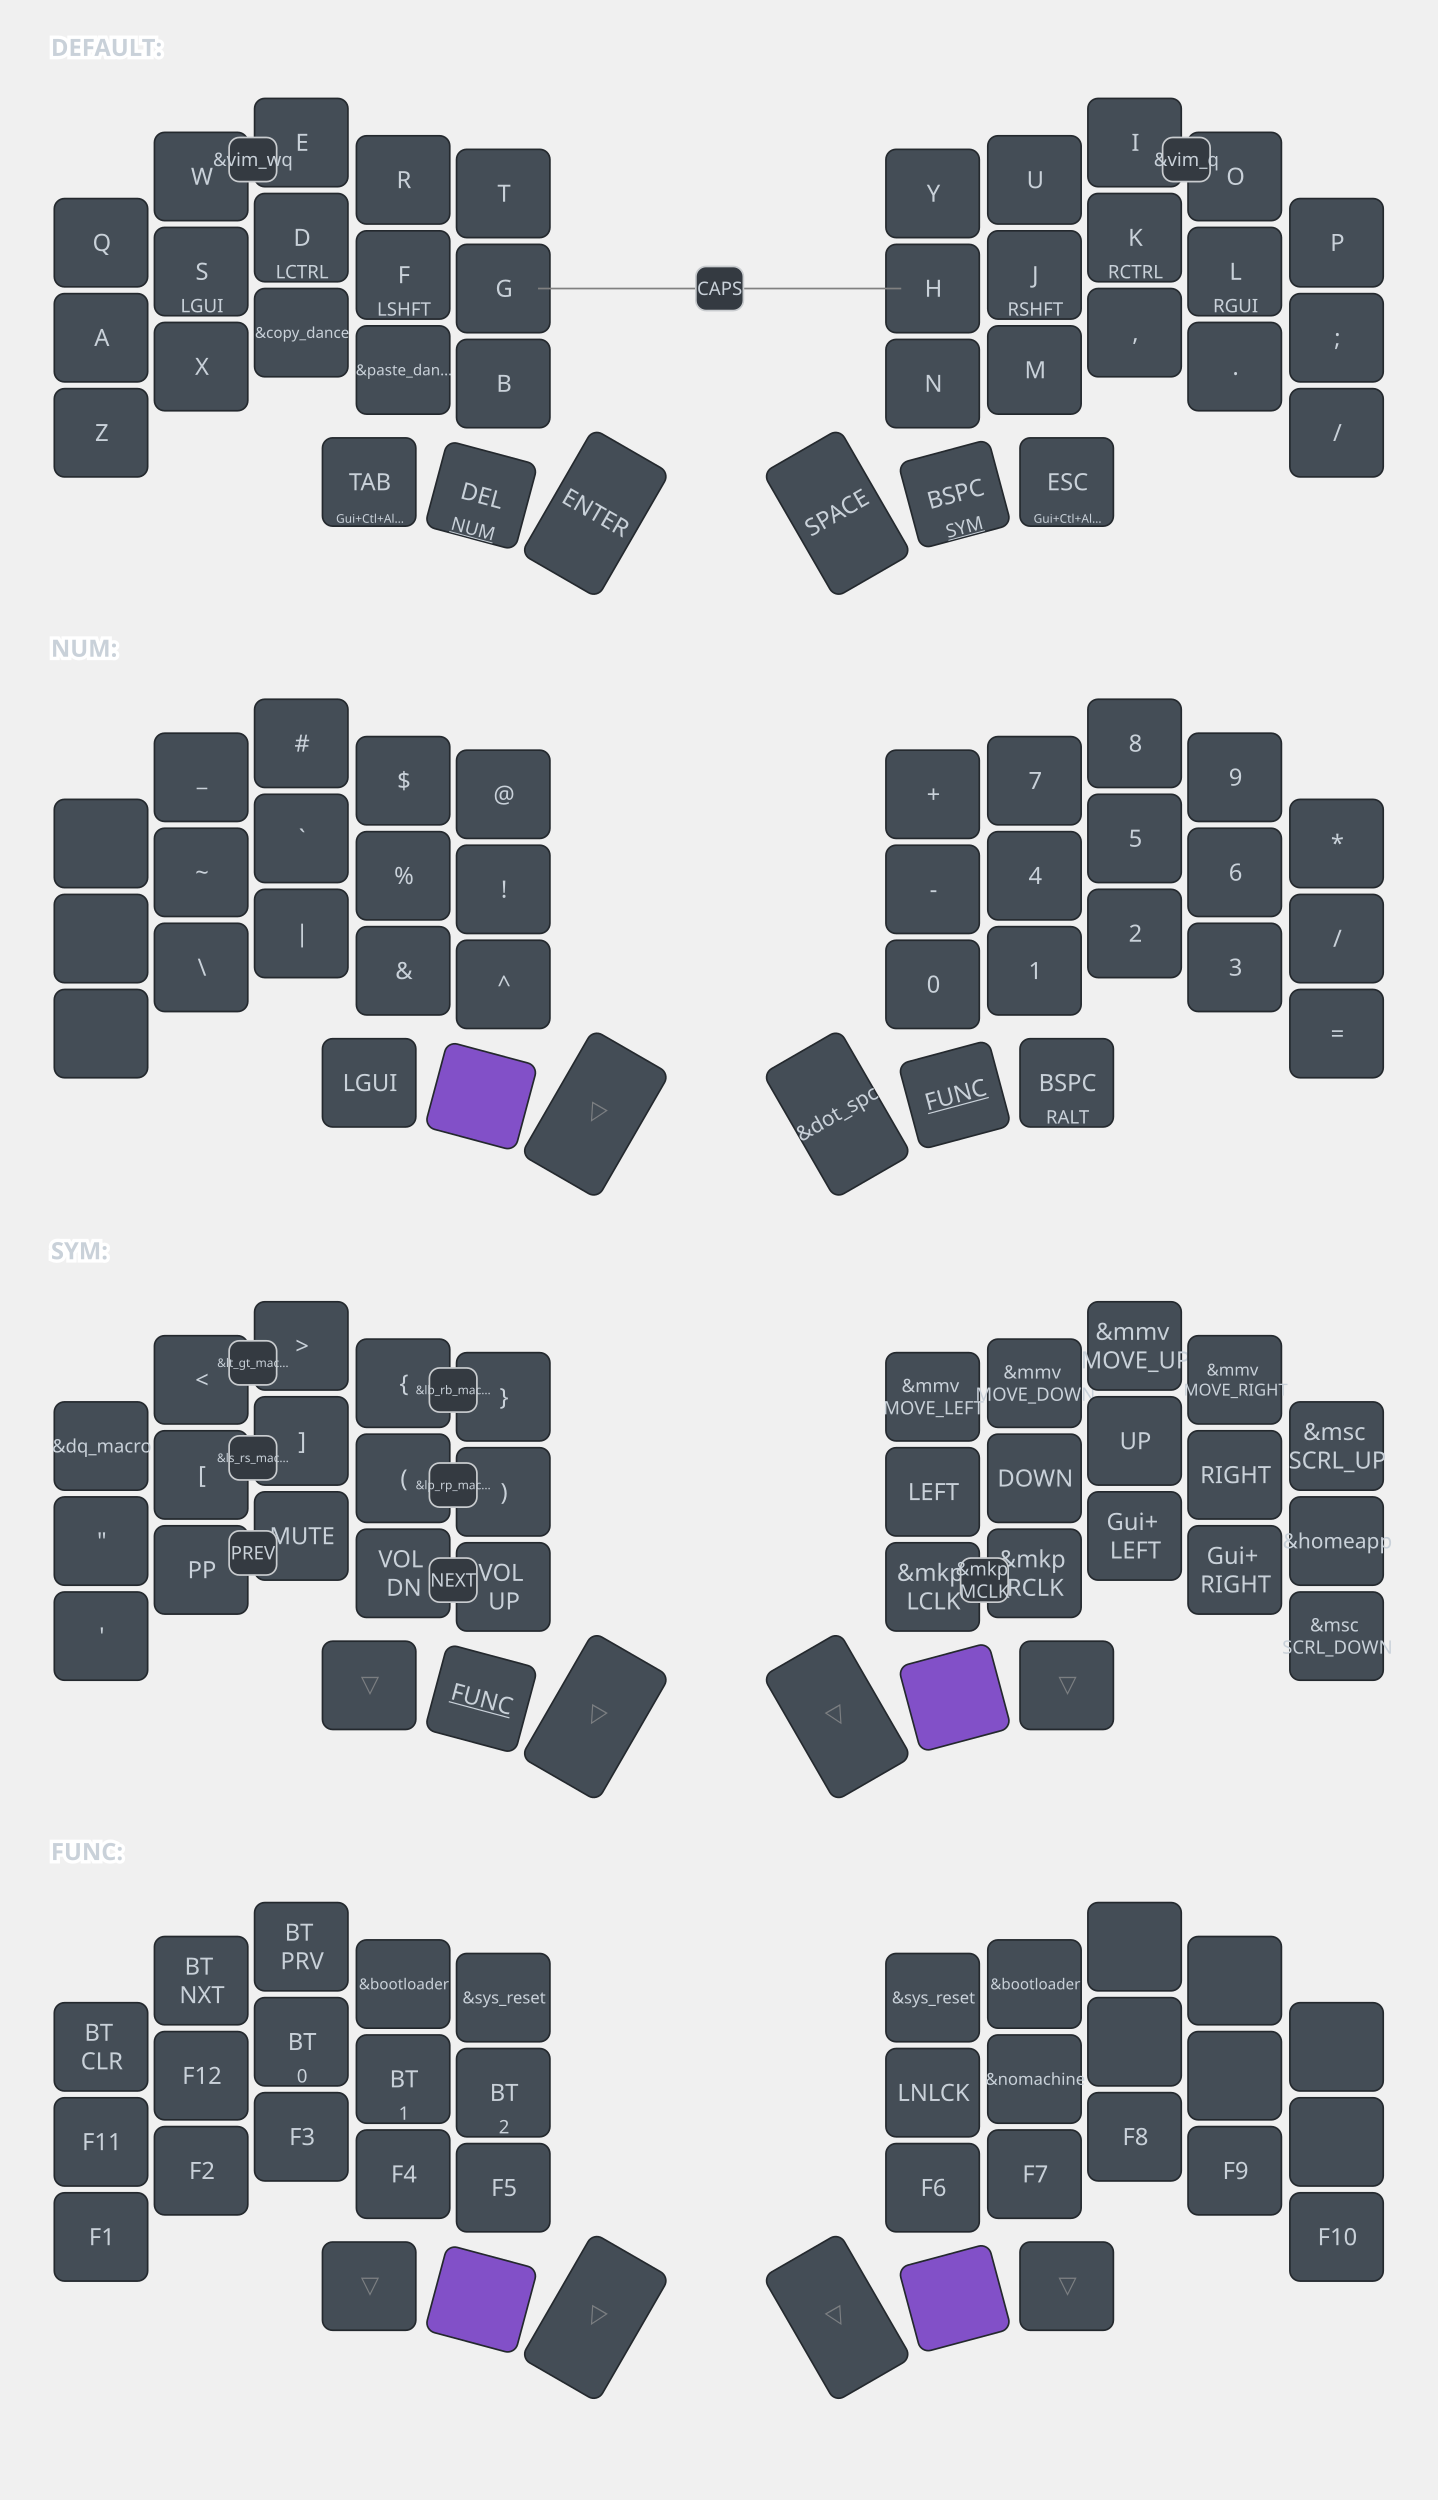
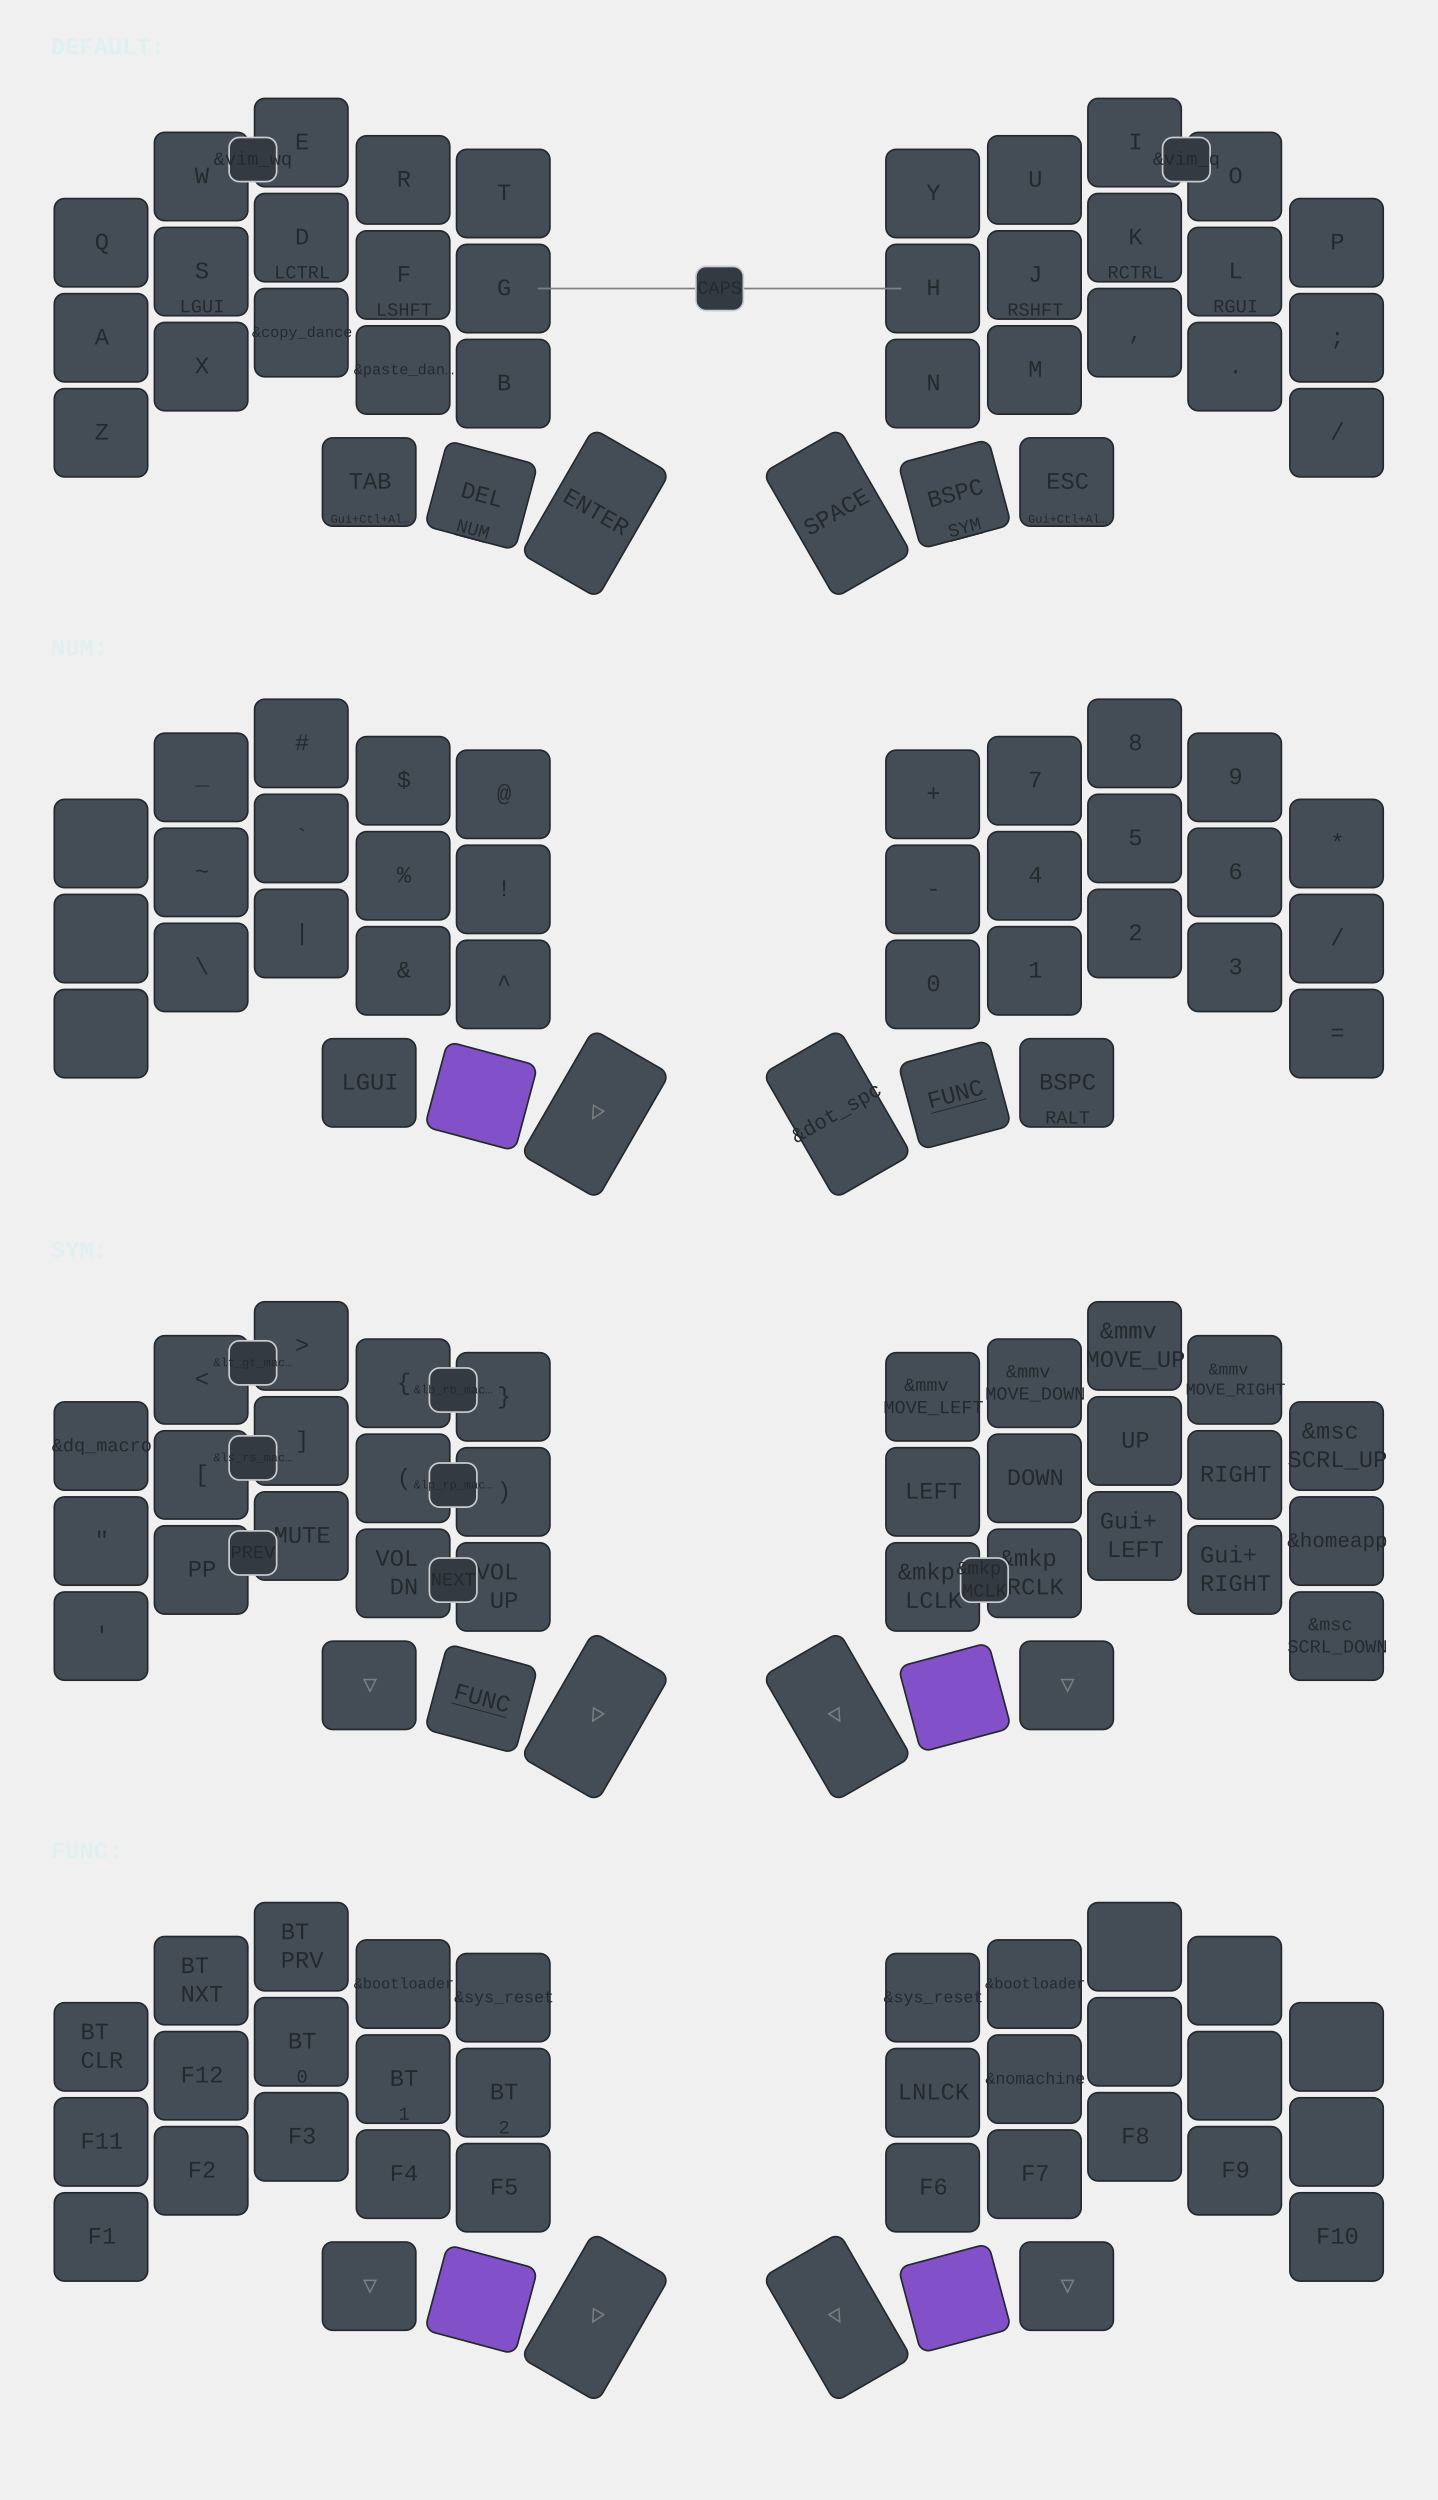
<svg xmlns="http://www.w3.org/2000/svg" width="847" height="1473" viewBox="0 0 847 1473" class="keymap">
  <style>/* inherit to force styles through use tags */
svg path {
    fill: inherit;
}

/* font and background color specifications */
svg.keymap {
    font-family: SFMono-Regular,Consolas,Liberation Mono,Menlo,monospace;
    font-size: 14px;
    font-kerning: normal;
    text-rendering: optimizeLegibility;
    fill: #24292e;
}

/* default key styling */
rect.key {
    fill: #f6f8fa;
}

rect.key, rect.combo {
    stroke: #c9cccf;
    stroke-width: 1;
}

/* default key side styling, only used is draw_key_sides is set */
rect.side {
    filter: brightness(90%);
}

/* color accent for combo boxes */
rect.combo, rect.combo-separate {
    fill: #cdf;
}

/* color accent for held keys */
rect.held, rect.combo.held {
    fill: #fdd;
}

/* color accent for ghost (optional) keys */
rect.ghost, rect.combo.ghost {
    stroke-dasharray: 4, 4;
    stroke-width: 2;
}

text {
    text-anchor: middle;
    dominant-baseline: middle;
}

/* styling for layer labels */
text.label {
    font-weight: bold;
    text-anchor: start;
    stroke: white;
    stroke-width: 4;
    paint-order: stroke;
}

/* styling for optional footer */
text.footer {
    text-anchor: end;
    dominant-baseline: auto;
    stroke: white;
    stroke-width: 4;
    paint-order: stroke;
}

/* styling for combo tap, and key non-tap label text */
text.combo, text.hold, text.shifted, text.left, text.right {
    font-size: 11px;
}

text.hold {
    text-anchor: middle;
    dominant-baseline: auto;
}

text.shifted {
    text-anchor: middle;
    dominant-baseline: hanging;
}

text.left {
    text-anchor: start;
}

text.right {
    text-anchor: end;
}

text.layer-activator {
    text-decoration: underline;
}

/* styling for hold/shifted label text in combo box */
text.combo.hold, text.combo.shifted, text.combo.left, text.combo.right {
    font-size: 8px;
}

/* lighter symbol for transparent keys */
text.trans {
    fill: #7b7e81;
}

/* styling for combo dendrons */
path.combo {
    stroke-width: 1;
    stroke: gray;
    fill: none;
}

/* Start Tabler Icons Cleanup */
/* cannot use height/width with glyphs */
.icon-tabler &gt; path {
    fill: inherit;
    stroke: inherit;
    stroke-width: 2;
}
/* hide tabler's default box */
.icon-tabler &gt; path[stroke="none"][fill="none"] {
    visibility: hidden;
}
/* End Tabler Icons Cleanup */

svg.keymap { background-color: #24292e; }
rect.key { fill: #444d56; stroke: #24292e; stroke-width: 1; }
rect.held, rect.combo.held { fill: #8250c8; }
rect.combo { fill: #343a41; }
- text { fill: #c9d1d9; font-family: sans-serif; }
+ text.label { stroke: none; fill: #e0f0f0;}
</style>
  <g transform="translate(30, 0)" class="layer-DEFAULT">
    <text x="0" y="28" class="label" id="DEFAULT">DEFAULT:</text>
    <g transform="translate(0, 56)">
      <g transform="translate(30, 87)" class="key keypos-0">
        <rect rx="6" ry="6" x="-28" y="-26" width="55" height="52" class="key" />
        <text x="0" y="0" class="key tap">Q</text>
      </g>
      <g transform="translate(89, 48)" class="key keypos-1">
        <rect rx="6" ry="6" x="-28" y="-26" width="55" height="52" class="key" />
        <text x="0" y="0" class="key tap">W</text>
      </g>
      <g transform="translate(148, 28)" class="key keypos-2">
        <rect rx="6" ry="6" x="-28" y="-26" width="55" height="52" class="key" />
        <text x="0" y="0" class="key tap">E</text>
      </g>
      <g transform="translate(208, 50)" class="key keypos-3">
        <rect rx="6" ry="6" x="-28" y="-26" width="55" height="52" class="key" />
        <text x="0" y="0" class="key tap">R</text>
      </g>
      <g transform="translate(267, 58)" class="key keypos-4">
        <rect rx="6" ry="6" x="-28" y="-26" width="55" height="52" class="key" />
        <text x="0" y="0" class="key tap">T</text>
      </g>
      <g transform="translate(520, 58)" class="key keypos-5">
        <rect rx="6" ry="6" x="-28" y="-26" width="55" height="52" class="key" />
        <text x="0" y="0" class="key tap">Y</text>
      </g>
      <g transform="translate(580, 50)" class="key keypos-6">
        <rect rx="6" ry="6" x="-28" y="-26" width="55" height="52" class="key" />
        <text x="0" y="0" class="key tap">U</text>
      </g>
      <g transform="translate(639, 28)" class="key keypos-7">
        <rect rx="6" ry="6" x="-28" y="-26" width="55" height="52" class="key" />
        <text x="0" y="0" class="key tap">I</text>
      </g>
      <g transform="translate(698, 48)" class="key keypos-8">
        <rect rx="6" ry="6" x="-28" y="-26" width="55" height="52" class="key" />
        <text x="0" y="0" class="key tap">O</text>
      </g>
      <g transform="translate(758, 87)" class="key keypos-9">
        <rect rx="6" ry="6" x="-28" y="-26" width="55" height="52" class="key" />
        <text x="0" y="0" class="key tap">P</text>
      </g>
      <g transform="translate(30, 143)" class="key keypos-10">
        <rect rx="6" ry="6" x="-28" y="-26" width="55" height="52" class="key" />
        <text x="0" y="0" class="key tap">A</text>
      </g>
      <g transform="translate(89, 104)" class="key keypos-11">
        <rect rx="6" ry="6" x="-28" y="-26" width="55" height="52" class="key" />
        <text x="0" y="0" class="key tap">S</text>
        <text x="0" y="24" class="key hold">LGUI</text>
      </g>
      <g transform="translate(148, 84)" class="key keypos-12">
        <rect rx="6" ry="6" x="-28" y="-26" width="55" height="52" class="key" />
        <text x="0" y="0" class="key tap">D</text>
        <text x="0" y="24" class="key hold">LCTRL</text>
      </g>
      <g transform="translate(208, 106)" class="key keypos-13">
        <rect rx="6" ry="6" x="-28" y="-26" width="55" height="52" class="key" />
        <text x="0" y="0" class="key tap">F</text>
        <text x="0" y="24" class="key hold">LSHFT</text>
      </g>
      <g transform="translate(267, 114)" class="key keypos-14">
        <rect rx="6" ry="6" x="-28" y="-26" width="55" height="52" class="key" />
        <text x="0" y="0" class="key tap">G</text>
      </g>
      <g transform="translate(520, 114)" class="key keypos-15">
        <rect rx="6" ry="6" x="-28" y="-26" width="55" height="52" class="key" />
        <text x="0" y="0" class="key tap">H</text>
      </g>
      <g transform="translate(580, 106)" class="key keypos-16">
        <rect rx="6" ry="6" x="-28" y="-26" width="55" height="52" class="key" />
        <text x="0" y="0" class="key tap">J</text>
        <text x="0" y="24" class="key hold">RSHFT</text>
      </g>
      <g transform="translate(639, 84)" class="key keypos-17">
        <rect rx="6" ry="6" x="-28" y="-26" width="55" height="52" class="key" />
        <text x="0" y="0" class="key tap">K</text>
        <text x="0" y="24" class="key hold">RCTRL</text>
      </g>
      <g transform="translate(698, 104)" class="key keypos-18">
        <rect rx="6" ry="6" x="-28" y="-26" width="55" height="52" class="key" />
        <text x="0" y="0" class="key tap">L</text>
        <text x="0" y="24" class="key hold">RGUI</text>
      </g>
      <g transform="translate(758, 143)" class="key keypos-19">
        <rect rx="6" ry="6" x="-28" y="-26" width="55" height="52" class="key" />
        <text x="0" y="0" class="key tap">;</text>
      </g>
      <g transform="translate(30, 199)" class="key keypos-20">
        <rect rx="6" ry="6" x="-28" y="-26" width="55" height="52" class="key" />
        <text x="0" y="0" class="key tap">Z</text>
      </g>
      <g transform="translate(89, 160)" class="key keypos-21">
        <rect rx="6" ry="6" x="-28" y="-26" width="55" height="52" class="key" />
        <text x="0" y="0" class="key tap">X</text>
      </g>
      <g transform="translate(148, 140)" class="key keypos-22">
        <rect rx="6" ry="6" x="-28" y="-26" width="55" height="52" class="key" />
        <text x="0" y="0" class="key tap">
          <tspan style="font-size: 64%">&amp;copy_dance</tspan>
        </text>
      </g>
      <g transform="translate(208, 162)" class="key keypos-23">
        <rect rx="6" ry="6" x="-28" y="-26" width="55" height="52" class="key" />
        <text x="0" y="0" class="key tap">
          <tspan style="font-size: 64%">&amp;paste_dan…</tspan>
        </text>
      </g>
      <g transform="translate(267, 170)" class="key keypos-24">
        <rect rx="6" ry="6" x="-28" y="-26" width="55" height="52" class="key" />
        <text x="0" y="0" class="key tap">B</text>
      </g>
      <g transform="translate(520, 170)" class="key keypos-25">
        <rect rx="6" ry="6" x="-28" y="-26" width="55" height="52" class="key" />
        <text x="0" y="0" class="key tap">N</text>
      </g>
      <g transform="translate(580, 162)" class="key keypos-26">
        <rect rx="6" ry="6" x="-28" y="-26" width="55" height="52" class="key" />
        <text x="0" y="0" class="key tap">M</text>
      </g>
      <g transform="translate(639, 140)" class="key keypos-27">
        <rect rx="6" ry="6" x="-28" y="-26" width="55" height="52" class="key" />
        <text x="0" y="0" class="key tap">,</text>
      </g>
      <g transform="translate(698, 160)" class="key keypos-28">
        <rect rx="6" ry="6" x="-28" y="-26" width="55" height="52" class="key" />
        <text x="0" y="0" class="key tap">.</text>
      </g>
      <g transform="translate(758, 199)" class="key keypos-29">
        <rect rx="6" ry="6" x="-28" y="-26" width="55" height="52" class="key" />
        <text x="0" y="0" class="key tap">/</text>
      </g>
      <g transform="translate(188, 228)" class="key keypos-30">
        <rect rx="6" ry="6" x="-28" y="-26" width="55" height="52" class="key" />
        <text x="0" y="0" class="key tap">TAB</text>
        <text x="0" y="24" class="key hold">
          <tspan style="font-size: 64%">Gui+Ctl+Al…</tspan>
        </text>
      </g>
      <g transform="translate(254, 236) rotate(15.0)" class="key keypos-31">
        <rect rx="6" ry="6" x="-28" y="-26" width="55" height="52" class="key" />
        <text x="0" y="0" class="key tap">DEL</text>
        <a href="#NUM">
          <text x="0" y="24" class="key hold layer-activator">NUM</text>
        </a>
      </g>
      <g transform="translate(321, 246) rotate(30.0)" class="key keypos-32">
        <rect rx="6" ry="6" x="-26" y="-42" width="52" height="85" class="key" />
        <text x="0" y="0" class="key tap">ENTER</text>
      </g>
      <g transform="translate(463, 246) rotate(-30.0)" class="key keypos-33">
        <rect rx="6" ry="6" x="-26" y="-42" width="52" height="85" class="key" />
        <text x="0" y="0" class="key tap">SPACE</text>
      </g>
      <g transform="translate(533, 235) rotate(-15.0)" class="key keypos-34">
        <rect rx="6" ry="6" x="-28" y="-26" width="55" height="52" class="key" />
        <text x="0" y="0" class="key tap">BSPC</text>
        <a href="#SYM">
          <text x="0" y="24" class="key hold layer-activator">SYM</text>
        </a>
      </g>
      <g transform="translate(599, 228)" class="key keypos-35">
        <rect rx="6" ry="6" x="-28" y="-26" width="55" height="52" class="key" />
        <text x="0" y="0" class="key tap">ESC</text>
        <text x="0" y="24" class="key hold">
          <tspan style="font-size: 64%">Gui+Ctl+Al…</tspan>
        </text>
      </g>
      <g class="combo combopos-0">
        <rect rx="6" ry="6" x="105" y="25" width="28" height="26" class="combo" />
        <text x="119" y="38" class="combo tap">&amp;vim_wq</text>
      </g>
      <g class="combo combopos-1">
        <rect rx="6" ry="6" x="655" y="25" width="28" height="26" class="combo" />
        <text x="669" y="38" class="combo tap">&amp;vim_q</text>
      </g>
      <g class="combo combopos-2">
        <path d="M394,114 l-107,0" class="combo" />
        <path d="M394,114 l107,0" class="combo" />
        <rect rx="6" ry="6" x="380" y="101" width="28" height="26" class="combo" />
        <text x="394" y="114" class="combo tap">CAPS</text>
      </g>
    </g>
  </g>
  <g transform="translate(30, 354)" class="layer-NUM">
    <text x="0" y="28" class="label" id="NUM">NUM:</text>
    <g transform="translate(0, 56)">
      <g transform="translate(30, 87)" class="key keypos-0">
        <rect rx="6" ry="6" x="-28" y="-26" width="55" height="52" class="key" />
      </g>
      <g transform="translate(89, 48)" class="key keypos-1">
        <rect rx="6" ry="6" x="-28" y="-26" width="55" height="52" class="key" />
        <text x="0" y="0" class="key tap">_</text>
      </g>
      <g transform="translate(148, 28)" class="key keypos-2">
        <rect rx="6" ry="6" x="-28" y="-26" width="55" height="52" class="key" />
        <text x="0" y="0" class="key tap">#</text>
      </g>
      <g transform="translate(208, 50)" class="key keypos-3">
        <rect rx="6" ry="6" x="-28" y="-26" width="55" height="52" class="key" />
        <text x="0" y="0" class="key tap">$</text>
      </g>
      <g transform="translate(267, 58)" class="key keypos-4">
        <rect rx="6" ry="6" x="-28" y="-26" width="55" height="52" class="key" />
        <text x="0" y="0" class="key tap">@</text>
      </g>
      <g transform="translate(520, 58)" class="key keypos-5">
        <rect rx="6" ry="6" x="-28" y="-26" width="55" height="52" class="key" />
        <text x="0" y="0" class="key tap">+</text>
      </g>
      <g transform="translate(580, 50)" class="key keypos-6">
        <rect rx="6" ry="6" x="-28" y="-26" width="55" height="52" class="key" />
        <text x="0" y="0" class="key tap">7</text>
      </g>
      <g transform="translate(639, 28)" class="key keypos-7">
        <rect rx="6" ry="6" x="-28" y="-26" width="55" height="52" class="key" />
        <text x="0" y="0" class="key tap">8</text>
      </g>
      <g transform="translate(698, 48)" class="key keypos-8">
        <rect rx="6" ry="6" x="-28" y="-26" width="55" height="52" class="key" />
        <text x="0" y="0" class="key tap">9</text>
      </g>
      <g transform="translate(758, 87)" class="key keypos-9">
        <rect rx="6" ry="6" x="-28" y="-26" width="55" height="52" class="key" />
        <text x="0" y="0" class="key tap">*</text>
      </g>
      <g transform="translate(30, 143)" class="key keypos-10">
        <rect rx="6" ry="6" x="-28" y="-26" width="55" height="52" class="key" />
      </g>
      <g transform="translate(89, 104)" class="key keypos-11">
        <rect rx="6" ry="6" x="-28" y="-26" width="55" height="52" class="key" />
        <text x="0" y="0" class="key tap">~</text>
      </g>
      <g transform="translate(148, 84)" class="key keypos-12">
        <rect rx="6" ry="6" x="-28" y="-26" width="55" height="52" class="key" />
        <text x="0" y="0" class="key tap">`</text>
      </g>
      <g transform="translate(208, 106)" class="key keypos-13">
        <rect rx="6" ry="6" x="-28" y="-26" width="55" height="52" class="key" />
        <text x="0" y="0" class="key tap">%</text>
      </g>
      <g transform="translate(267, 114)" class="key keypos-14">
        <rect rx="6" ry="6" x="-28" y="-26" width="55" height="52" class="key" />
        <text x="0" y="0" class="key tap">!</text>
      </g>
      <g transform="translate(520, 114)" class="key keypos-15">
        <rect rx="6" ry="6" x="-28" y="-26" width="55" height="52" class="key" />
        <text x="0" y="0" class="key tap">-</text>
      </g>
      <g transform="translate(580, 106)" class="key keypos-16">
        <rect rx="6" ry="6" x="-28" y="-26" width="55" height="52" class="key" />
        <text x="0" y="0" class="key tap">4</text>
      </g>
      <g transform="translate(639, 84)" class="key keypos-17">
        <rect rx="6" ry="6" x="-28" y="-26" width="55" height="52" class="key" />
        <text x="0" y="0" class="key tap">5</text>
      </g>
      <g transform="translate(698, 104)" class="key keypos-18">
        <rect rx="6" ry="6" x="-28" y="-26" width="55" height="52" class="key" />
        <text x="0" y="0" class="key tap">6</text>
      </g>
      <g transform="translate(758, 143)" class="key keypos-19">
        <rect rx="6" ry="6" x="-28" y="-26" width="55" height="52" class="key" />
        <text x="0" y="0" class="key tap">/</text>
      </g>
      <g transform="translate(30, 199)" class="key keypos-20">
        <rect rx="6" ry="6" x="-28" y="-26" width="55" height="52" class="key" />
      </g>
      <g transform="translate(89, 160)" class="key keypos-21">
        <rect rx="6" ry="6" x="-28" y="-26" width="55" height="52" class="key" />
        <text x="0" y="0" class="key tap">\</text>
      </g>
      <g transform="translate(148, 140)" class="key keypos-22">
        <rect rx="6" ry="6" x="-28" y="-26" width="55" height="52" class="key" />
        <text x="0" y="0" class="key tap">|</text>
      </g>
      <g transform="translate(208, 162)" class="key keypos-23">
        <rect rx="6" ry="6" x="-28" y="-26" width="55" height="52" class="key" />
        <text x="0" y="0" class="key tap">&amp;</text>
      </g>
      <g transform="translate(267, 170)" class="key keypos-24">
        <rect rx="6" ry="6" x="-28" y="-26" width="55" height="52" class="key" />
        <text x="0" y="0" class="key tap">^</text>
      </g>
      <g transform="translate(520, 170)" class="key keypos-25">
        <rect rx="6" ry="6" x="-28" y="-26" width="55" height="52" class="key" />
        <text x="0" y="0" class="key tap">0</text>
      </g>
      <g transform="translate(580, 162)" class="key keypos-26">
        <rect rx="6" ry="6" x="-28" y="-26" width="55" height="52" class="key" />
        <text x="0" y="0" class="key tap">1</text>
      </g>
      <g transform="translate(639, 140)" class="key keypos-27">
        <rect rx="6" ry="6" x="-28" y="-26" width="55" height="52" class="key" />
        <text x="0" y="0" class="key tap">2</text>
      </g>
      <g transform="translate(698, 160)" class="key keypos-28">
        <rect rx="6" ry="6" x="-28" y="-26" width="55" height="52" class="key" />
        <text x="0" y="0" class="key tap">3</text>
      </g>
      <g transform="translate(758, 199)" class="key keypos-29">
        <rect rx="6" ry="6" x="-28" y="-26" width="55" height="52" class="key" />
        <text x="0" y="0" class="key tap">=</text>
      </g>
      <g transform="translate(188, 228)" class="key keypos-30">
        <rect rx="6" ry="6" x="-28" y="-26" width="55" height="52" class="key" />
        <text x="0" y="0" class="key tap">LGUI</text>
      </g>
      <g transform="translate(254, 236) rotate(15.0)" class="key held keypos-31">
        <rect rx="6" ry="6" x="-28" y="-26" width="55" height="52" class="key held" />
      </g>
      <g transform="translate(321, 246) rotate(30.0)" class="key trans keypos-32">
        <rect rx="6" ry="6" x="-26" y="-42" width="52" height="85" class="key trans" />
        <text x="0" y="0" class="key trans tap">▽</text>
      </g>
      <g transform="translate(463, 246) rotate(-30.0)" class="key keypos-33">
        <rect rx="6" ry="6" x="-26" y="-42" width="52" height="85" class="key" />
        <text x="0" y="0" class="key tap">
          <tspan style="font-size: 88%">&amp;dot_spc</tspan>
        </text>
      </g>
      <g transform="translate(533, 235) rotate(-15.0)" class="key keypos-34">
        <rect rx="6" ry="6" x="-28" y="-26" width="55" height="52" class="key" />
        <a href="#FUNC">
          <text x="0" y="0" class="key tap layer-activator">FUNC</text>
        </a>
      </g>
      <g transform="translate(599, 228)" class="key keypos-35">
        <rect rx="6" ry="6" x="-28" y="-26" width="55" height="52" class="key" />
        <text x="0" y="0" class="key tap">BSPC</text>
        <text x="0" y="24" class="key hold">RALT</text>
      </g>
    </g>
  </g>
  <g transform="translate(30, 709)" class="layer-SYM">
    <text x="0" y="28" class="label" id="SYM">SYM:</text>
    <g transform="translate(0, 56)">
      <g transform="translate(30, 87)" class="key keypos-0">
        <rect rx="6" ry="6" x="-28" y="-26" width="55" height="52" class="key" />
        <text x="0" y="0" class="key tap">
          <tspan style="font-size: 78%">&amp;dq_macro</tspan>
        </text>
      </g>
      <g transform="translate(89, 48)" class="key keypos-1">
        <rect rx="6" ry="6" x="-28" y="-26" width="55" height="52" class="key" />
        <text x="0" y="0" class="key tap">&lt;</text>
      </g>
      <g transform="translate(148, 28)" class="key keypos-2">
        <rect rx="6" ry="6" x="-28" y="-26" width="55" height="52" class="key" />
        <text x="0" y="0" class="key tap">&gt;</text>
      </g>
      <g transform="translate(208, 50)" class="key keypos-3">
        <rect rx="6" ry="6" x="-28" y="-26" width="55" height="52" class="key" />
        <text x="0" y="0" class="key tap">{</text>
      </g>
      <g transform="translate(267, 58)" class="key keypos-4">
        <rect rx="6" ry="6" x="-28" y="-26" width="55" height="52" class="key" />
        <text x="0" y="0" class="key tap">}</text>
      </g>
      <g transform="translate(520, 58)" class="key keypos-5">
        <rect rx="6" ry="6" x="-28" y="-26" width="55" height="52" class="key" />
        <text x="0" y="0" class="key tap">
          <tspan x="0" dy="-0.6em" style="font-size: 78%">&amp;mmv</tspan>
          <tspan x="0" dy="1.2em" style="font-size: 78%">MOVE_LEFT</tspan>
        </text>
      </g>
      <g transform="translate(580, 50)" class="key keypos-6">
        <rect rx="6" ry="6" x="-28" y="-26" width="55" height="52" class="key" />
        <text x="0" y="0" class="key tap">
          <tspan x="0" dy="-0.6em" style="font-size: 78%">&amp;mmv</tspan>
          <tspan x="0" dy="1.2em" style="font-size: 78%">MOVE_DOWN</tspan>
        </text>
      </g>
      <g transform="translate(639, 28)" class="key keypos-7">
        <rect rx="6" ry="6" x="-28" y="-26" width="55" height="52" class="key" />
        <text x="0" y="0" class="key tap">
          <tspan x="0" dy="-0.6em">&amp;mmv</tspan>
          <tspan x="0" dy="1.2em">MOVE_UP</tspan>
        </text>
      </g>
      <g transform="translate(698, 48)" class="key keypos-8">
        <rect rx="6" ry="6" x="-28" y="-26" width="55" height="52" class="key" />
        <text x="0" y="0" class="key tap">
          <tspan x="0" dy="-0.6em" style="font-size: 70%">&amp;mmv</tspan>
          <tspan x="0" dy="1.2em" style="font-size: 70%">MOVE_RIGHT</tspan>
        </text>
      </g>
      <g transform="translate(758, 87)" class="key keypos-9">
        <rect rx="6" ry="6" x="-28" y="-26" width="55" height="52" class="key" />
        <text x="0" y="0" class="key tap">
          <tspan x="0" dy="-0.6em">&amp;msc</tspan>
          <tspan x="0" dy="1.2em">SCRL_UP</tspan>
        </text>
      </g>
      <g transform="translate(30, 143)" class="key keypos-10">
        <rect rx="6" ry="6" x="-28" y="-26" width="55" height="52" class="key" />
        <text x="0" y="0" class="key tap">"</text>
      </g>
      <g transform="translate(89, 104)" class="key keypos-11">
        <rect rx="6" ry="6" x="-28" y="-26" width="55" height="52" class="key" />
        <text x="0" y="0" class="key tap">[</text>
      </g>
      <g transform="translate(148, 84)" class="key keypos-12">
        <rect rx="6" ry="6" x="-28" y="-26" width="55" height="52" class="key" />
        <text x="0" y="0" class="key tap">]</text>
      </g>
      <g transform="translate(208, 106)" class="key keypos-13">
        <rect rx="6" ry="6" x="-28" y="-26" width="55" height="52" class="key" />
        <text x="0" y="0" class="key tap">(</text>
      </g>
      <g transform="translate(267, 114)" class="key keypos-14">
        <rect rx="6" ry="6" x="-28" y="-26" width="55" height="52" class="key" />
        <text x="0" y="0" class="key tap">)</text>
      </g>
      <g transform="translate(520, 114)" class="key keypos-15">
        <rect rx="6" ry="6" x="-28" y="-26" width="55" height="52" class="key" />
        <text x="0" y="0" class="key tap">LEFT</text>
      </g>
      <g transform="translate(580, 106)" class="key keypos-16">
        <rect rx="6" ry="6" x="-28" y="-26" width="55" height="52" class="key" />
        <text x="0" y="0" class="key tap">DOWN</text>
      </g>
      <g transform="translate(639, 84)" class="key keypos-17">
        <rect rx="6" ry="6" x="-28" y="-26" width="55" height="52" class="key" />
        <text x="0" y="0" class="key tap">UP</text>
      </g>
      <g transform="translate(698, 104)" class="key keypos-18">
        <rect rx="6" ry="6" x="-28" y="-26" width="55" height="52" class="key" />
        <text x="0" y="0" class="key tap">RIGHT</text>
      </g>
      <g transform="translate(758, 143)" class="key keypos-19">
        <rect rx="6" ry="6" x="-28" y="-26" width="55" height="52" class="key" />
        <text x="0" y="0" class="key tap">
          <tspan style="font-size: 88%">&amp;homeapp</tspan>
        </text>
      </g>
      <g transform="translate(30, 199)" class="key keypos-20">
        <rect rx="6" ry="6" x="-28" y="-26" width="55" height="52" class="key" />
        <text x="0" y="0" class="key tap">'</text>
      </g>
      <g transform="translate(89, 160)" class="key keypos-21">
        <rect rx="6" ry="6" x="-28" y="-26" width="55" height="52" class="key" />
        <text x="0" y="0" class="key tap">PP</text>
      </g>
      <g transform="translate(148, 140)" class="key keypos-22">
        <rect rx="6" ry="6" x="-28" y="-26" width="55" height="52" class="key" />
        <text x="0" y="0" class="key tap">MUTE</text>
      </g>
      <g transform="translate(208, 162)" class="key keypos-23">
        <rect rx="6" ry="6" x="-28" y="-26" width="55" height="52" class="key" />
        <text x="0" y="0" class="key tap">
          <tspan x="0" dy="-0.6em">VOL</tspan>
          <tspan x="0" dy="1.2em">DN</tspan>
        </text>
      </g>
      <g transform="translate(267, 170)" class="key keypos-24">
        <rect rx="6" ry="6" x="-28" y="-26" width="55" height="52" class="key" />
        <text x="0" y="0" class="key tap">
          <tspan x="0" dy="-0.6em">VOL</tspan>
          <tspan x="0" dy="1.2em">UP</tspan>
        </text>
      </g>
      <g transform="translate(520, 170)" class="key keypos-25">
        <rect rx="6" ry="6" x="-28" y="-26" width="55" height="52" class="key" />
        <text x="0" y="0" class="key tap">
          <tspan x="0" dy="-0.6em">&amp;mkp</tspan>
          <tspan x="0" dy="1.2em">LCLK</tspan>
        </text>
      </g>
      <g transform="translate(580, 162)" class="key keypos-26">
        <rect rx="6" ry="6" x="-28" y="-26" width="55" height="52" class="key" />
        <text x="0" y="0" class="key tap">
          <tspan x="0" dy="-0.6em">&amp;mkp</tspan>
          <tspan x="0" dy="1.2em">RCLK</tspan>
        </text>
      </g>
      <g transform="translate(639, 140)" class="key keypos-27">
        <rect rx="6" ry="6" x="-28" y="-26" width="55" height="52" class="key" />
        <text x="0" y="0" class="key tap">
          <tspan x="0" dy="-0.6em">Gui+</tspan>
          <tspan x="0" dy="1.2em">LEFT</tspan>
        </text>
      </g>
      <g transform="translate(698, 160)" class="key keypos-28">
        <rect rx="6" ry="6" x="-28" y="-26" width="55" height="52" class="key" />
        <text x="0" y="0" class="key tap">
          <tspan x="0" dy="-0.6em">Gui+</tspan>
          <tspan x="0" dy="1.2em">RIGHT</tspan>
        </text>
      </g>
      <g transform="translate(758, 199)" class="key keypos-29">
        <rect rx="6" ry="6" x="-28" y="-26" width="55" height="52" class="key" />
        <text x="0" y="0" class="key tap">
          <tspan x="0" dy="-0.6em" style="font-size: 78%">&amp;msc</tspan>
          <tspan x="0" dy="1.2em" style="font-size: 78%">SCRL_DOWN</tspan>
        </text>
      </g>
      <g transform="translate(188, 228)" class="key trans keypos-30">
        <rect rx="6" ry="6" x="-28" y="-26" width="55" height="52" class="key trans" />
        <text x="0" y="0" class="key trans tap">▽</text>
      </g>
      <g transform="translate(254, 236) rotate(15.0)" class="key keypos-31">
        <rect rx="6" ry="6" x="-28" y="-26" width="55" height="52" class="key" />
        <a href="#FUNC">
          <text x="0" y="0" class="key tap layer-activator">FUNC</text>
        </a>
      </g>
      <g transform="translate(321, 246) rotate(30.0)" class="key trans keypos-32">
        <rect rx="6" ry="6" x="-26" y="-42" width="52" height="85" class="key trans" />
        <text x="0" y="0" class="key trans tap">▽</text>
      </g>
      <g transform="translate(463, 246) rotate(-30.0)" class="key trans keypos-33">
        <rect rx="6" ry="6" x="-26" y="-42" width="52" height="85" class="key trans" />
        <text x="0" y="0" class="key trans tap">▽</text>
      </g>
      <g transform="translate(533, 235) rotate(-15.0)" class="key held keypos-34">
        <rect rx="6" ry="6" x="-28" y="-26" width="55" height="52" class="key held" />
      </g>
      <g transform="translate(599, 228)" class="key trans keypos-35">
        <rect rx="6" ry="6" x="-28" y="-26" width="55" height="52" class="key trans" />
        <text x="0" y="0" class="key trans tap">▽</text>
      </g>
      <g class="combo combopos-0">
        <rect rx="6" ry="6" x="105" y="25" width="28" height="26" class="combo" />
        <text x="119" y="38" class="combo tap">
          <tspan style="font-size: 64%">&amp;lt_gt_mac…</tspan>
        </text>
      </g>
      <g class="combo combopos-1">
        <rect rx="6" ry="6" x="223" y="41" width="28" height="26" class="combo" />
        <text x="237" y="54" class="combo tap">
          <tspan style="font-size: 64%">&amp;lb_rb_mac…</tspan>
        </text>
      </g>
      <g class="combo combopos-2">
        <rect rx="6" ry="6" x="223" y="97" width="28" height="26" class="combo" />
        <text x="237" y="110" class="combo tap">
          <tspan style="font-size: 64%">&amp;lp_rp_mac…</tspan>
        </text>
      </g>
      <g class="combo combopos-3">
        <rect rx="6" ry="6" x="105" y="81" width="28" height="26" class="combo" />
        <text x="119" y="94" class="combo tap">
          <tspan style="font-size: 64%">&amp;ls_rs_mac…</tspan>
        </text>
      </g>
      <g class="combo combopos-4">
        <rect rx="6" ry="6" x="536" y="153" width="28" height="26" class="combo" />
        <text x="550" y="166" class="combo tap">
          <tspan x="550" dy="-0.6em">&amp;mkp</tspan>
          <tspan x="550" dy="1.2em">MCLK</tspan>
        </text>
      </g>
      <g class="combo combopos-5">
        <rect rx="6" ry="6" x="223" y="153" width="28" height="26" class="combo" />
        <text x="237" y="166" class="combo tap">NEXT</text>
      </g>
      <g class="combo combopos-6">
        <rect rx="6" ry="6" x="105" y="137" width="28" height="26" class="combo" />
        <text x="119" y="150" class="combo tap">PREV</text>
      </g>
    </g>
  </g>
  <g transform="translate(30, 1063)" class="layer-FUNC">
    <text x="0" y="28" class="label" id="FUNC">FUNC:</text>
    <g transform="translate(0, 56)">
      <g transform="translate(30, 87)" class="key keypos-0">
        <rect rx="6" ry="6" x="-28" y="-26" width="55" height="52" class="key" />
        <text x="0" y="0" class="key tap">
          <tspan x="0" dy="-0.6em">BT</tspan>
          <tspan x="0" dy="1.2em">CLR</tspan>
        </text>
      </g>
      <g transform="translate(89, 48)" class="key keypos-1">
        <rect rx="6" ry="6" x="-28" y="-26" width="55" height="52" class="key" />
        <text x="0" y="0" class="key tap">
          <tspan x="0" dy="-0.6em">BT</tspan>
          <tspan x="0" dy="1.2em">NXT</tspan>
        </text>
      </g>
      <g transform="translate(148, 28)" class="key keypos-2">
        <rect rx="6" ry="6" x="-28" y="-26" width="55" height="52" class="key" />
        <text x="0" y="0" class="key tap">
          <tspan x="0" dy="-0.6em">BT</tspan>
          <tspan x="0" dy="1.2em">PRV</tspan>
        </text>
      </g>
      <g transform="translate(208, 50)" class="key keypos-3">
        <rect rx="6" ry="6" x="-28" y="-26" width="55" height="52" class="key" />
        <text x="0" y="0" class="key tap">
          <tspan style="font-size: 64%">&amp;bootloader</tspan>
        </text>
      </g>
      <g transform="translate(267, 58)" class="key keypos-4">
        <rect rx="6" ry="6" x="-28" y="-26" width="55" height="52" class="key" />
        <text x="0" y="0" class="key tap">
          <tspan style="font-size: 70%">&amp;sys_reset</tspan>
        </text>
      </g>
      <g transform="translate(520, 58)" class="key keypos-5">
        <rect rx="6" ry="6" x="-28" y="-26" width="55" height="52" class="key" />
        <text x="0" y="0" class="key tap">
          <tspan style="font-size: 70%">&amp;sys_reset</tspan>
        </text>
      </g>
      <g transform="translate(580, 50)" class="key keypos-6">
        <rect rx="6" ry="6" x="-28" y="-26" width="55" height="52" class="key" />
        <text x="0" y="0" class="key tap">
          <tspan style="font-size: 64%">&amp;bootloader</tspan>
        </text>
      </g>
      <g transform="translate(639, 28)" class="key keypos-7">
        <rect rx="6" ry="6" x="-28" y="-26" width="55" height="52" class="key" />
      </g>
      <g transform="translate(698, 48)" class="key keypos-8">
        <rect rx="6" ry="6" x="-28" y="-26" width="55" height="52" class="key" />
      </g>
      <g transform="translate(758, 87)" class="key keypos-9">
        <rect rx="6" ry="6" x="-28" y="-26" width="55" height="52" class="key" />
      </g>
      <g transform="translate(30, 143)" class="key keypos-10">
        <rect rx="6" ry="6" x="-28" y="-26" width="55" height="52" class="key" />
        <text x="0" y="0" class="key tap">F11</text>
      </g>
      <g transform="translate(89, 104)" class="key keypos-11">
        <rect rx="6" ry="6" x="-28" y="-26" width="55" height="52" class="key" />
        <text x="0" y="0" class="key tap">F12</text>
      </g>
      <g transform="translate(148, 84)" class="key keypos-12">
        <rect rx="6" ry="6" x="-28" y="-26" width="55" height="52" class="key" />
        <text x="0" y="0" class="key tap">BT</text>
        <text x="0" y="24" class="key hold">0</text>
      </g>
      <g transform="translate(208, 106)" class="key keypos-13">
        <rect rx="6" ry="6" x="-28" y="-26" width="55" height="52" class="key" />
        <text x="0" y="0" class="key tap">BT</text>
        <text x="0" y="24" class="key hold">1</text>
      </g>
      <g transform="translate(267, 114)" class="key keypos-14">
        <rect rx="6" ry="6" x="-28" y="-26" width="55" height="52" class="key" />
        <text x="0" y="0" class="key tap">BT</text>
        <text x="0" y="24" class="key hold">2</text>
      </g>
      <g transform="translate(520, 114)" class="key keypos-15">
        <rect rx="6" ry="6" x="-28" y="-26" width="55" height="52" class="key" />
        <text x="0" y="0" class="key tap">LNLCK</text>
      </g>
      <g transform="translate(580, 106)" class="key keypos-16">
        <rect rx="6" ry="6" x="-28" y="-26" width="55" height="52" class="key" />
        <text x="0" y="0" class="key tap">
          <tspan style="font-size: 70%">&amp;nomachine</tspan>
        </text>
      </g>
      <g transform="translate(639, 84)" class="key keypos-17">
        <rect rx="6" ry="6" x="-28" y="-26" width="55" height="52" class="key" />
      </g>
      <g transform="translate(698, 104)" class="key keypos-18">
        <rect rx="6" ry="6" x="-28" y="-26" width="55" height="52" class="key" />
      </g>
      <g transform="translate(758, 143)" class="key keypos-19">
        <rect rx="6" ry="6" x="-28" y="-26" width="55" height="52" class="key" />
      </g>
      <g transform="translate(30, 199)" class="key keypos-20">
        <rect rx="6" ry="6" x="-28" y="-26" width="55" height="52" class="key" />
        <text x="0" y="0" class="key tap">F1</text>
      </g>
      <g transform="translate(89, 160)" class="key keypos-21">
        <rect rx="6" ry="6" x="-28" y="-26" width="55" height="52" class="key" />
        <text x="0" y="0" class="key tap">F2</text>
      </g>
      <g transform="translate(148, 140)" class="key keypos-22">
        <rect rx="6" ry="6" x="-28" y="-26" width="55" height="52" class="key" />
        <text x="0" y="0" class="key tap">F3</text>
      </g>
      <g transform="translate(208, 162)" class="key keypos-23">
        <rect rx="6" ry="6" x="-28" y="-26" width="55" height="52" class="key" />
        <text x="0" y="0" class="key tap">F4</text>
      </g>
      <g transform="translate(267, 170)" class="key keypos-24">
        <rect rx="6" ry="6" x="-28" y="-26" width="55" height="52" class="key" />
        <text x="0" y="0" class="key tap">F5</text>
      </g>
      <g transform="translate(520, 170)" class="key keypos-25">
        <rect rx="6" ry="6" x="-28" y="-26" width="55" height="52" class="key" />
        <text x="0" y="0" class="key tap">F6</text>
      </g>
      <g transform="translate(580, 162)" class="key keypos-26">
        <rect rx="6" ry="6" x="-28" y="-26" width="55" height="52" class="key" />
        <text x="0" y="0" class="key tap">F7</text>
      </g>
      <g transform="translate(639, 140)" class="key keypos-27">
        <rect rx="6" ry="6" x="-28" y="-26" width="55" height="52" class="key" />
        <text x="0" y="0" class="key tap">F8</text>
      </g>
      <g transform="translate(698, 160)" class="key keypos-28">
        <rect rx="6" ry="6" x="-28" y="-26" width="55" height="52" class="key" />
        <text x="0" y="0" class="key tap">F9</text>
      </g>
      <g transform="translate(758, 199)" class="key keypos-29">
        <rect rx="6" ry="6" x="-28" y="-26" width="55" height="52" class="key" />
        <text x="0" y="0" class="key tap">F10</text>
      </g>
      <g transform="translate(188, 228)" class="key trans keypos-30">
        <rect rx="6" ry="6" x="-28" y="-26" width="55" height="52" class="key trans" />
        <text x="0" y="0" class="key trans tap">▽</text>
      </g>
      <g transform="translate(254, 236) rotate(15.0)" class="key held keypos-31">
        <rect rx="6" ry="6" x="-28" y="-26" width="55" height="52" class="key held" />
      </g>
      <g transform="translate(321, 246) rotate(30.0)" class="key trans keypos-32">
        <rect rx="6" ry="6" x="-26" y="-42" width="52" height="85" class="key trans" />
        <text x="0" y="0" class="key trans tap">▽</text>
      </g>
      <g transform="translate(463, 246) rotate(-30.0)" class="key trans keypos-33">
        <rect rx="6" ry="6" x="-26" y="-42" width="52" height="85" class="key trans" />
        <text x="0" y="0" class="key trans tap">▽</text>
      </g>
      <g transform="translate(533, 235) rotate(-15.0)" class="key held keypos-34">
        <rect rx="6" ry="6" x="-28" y="-26" width="55" height="52" class="key held" />
      </g>
      <g transform="translate(599, 228)" class="key trans keypos-35">
        <rect rx="6" ry="6" x="-28" y="-26" width="55" height="52" class="key trans" />
        <text x="0" y="0" class="key trans tap">▽</text>
      </g>
    </g>
  </g>
</svg>
